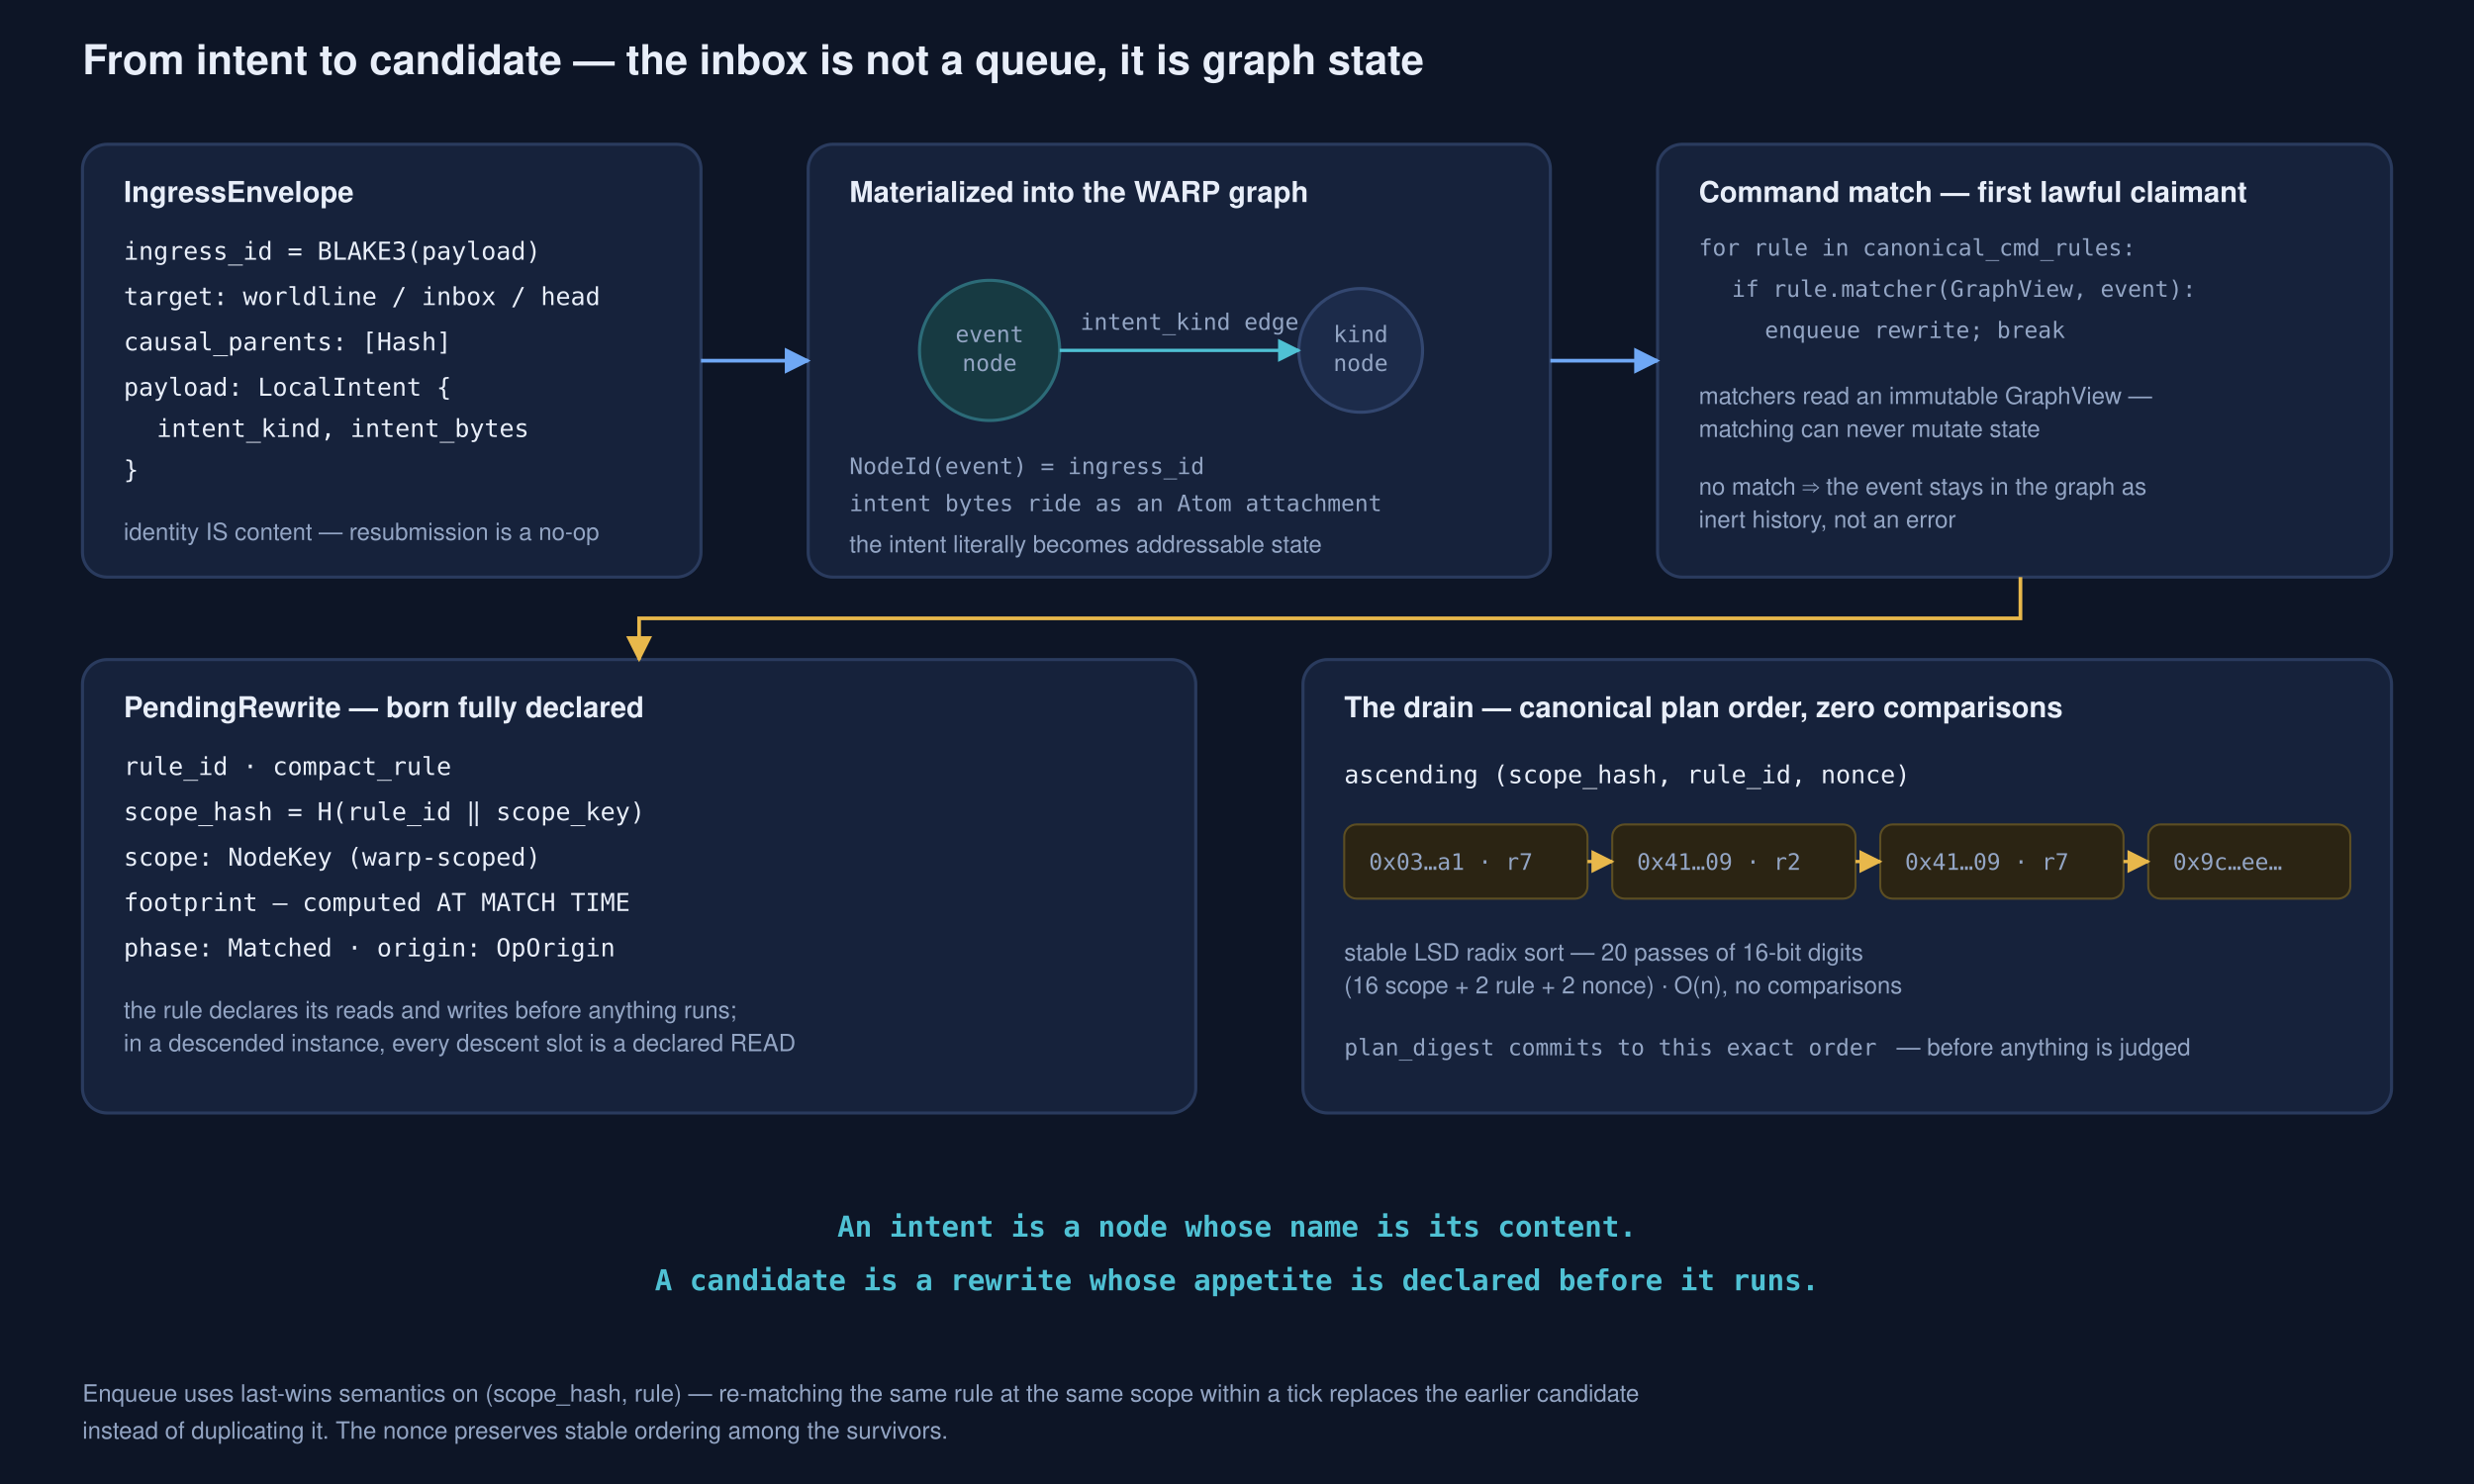
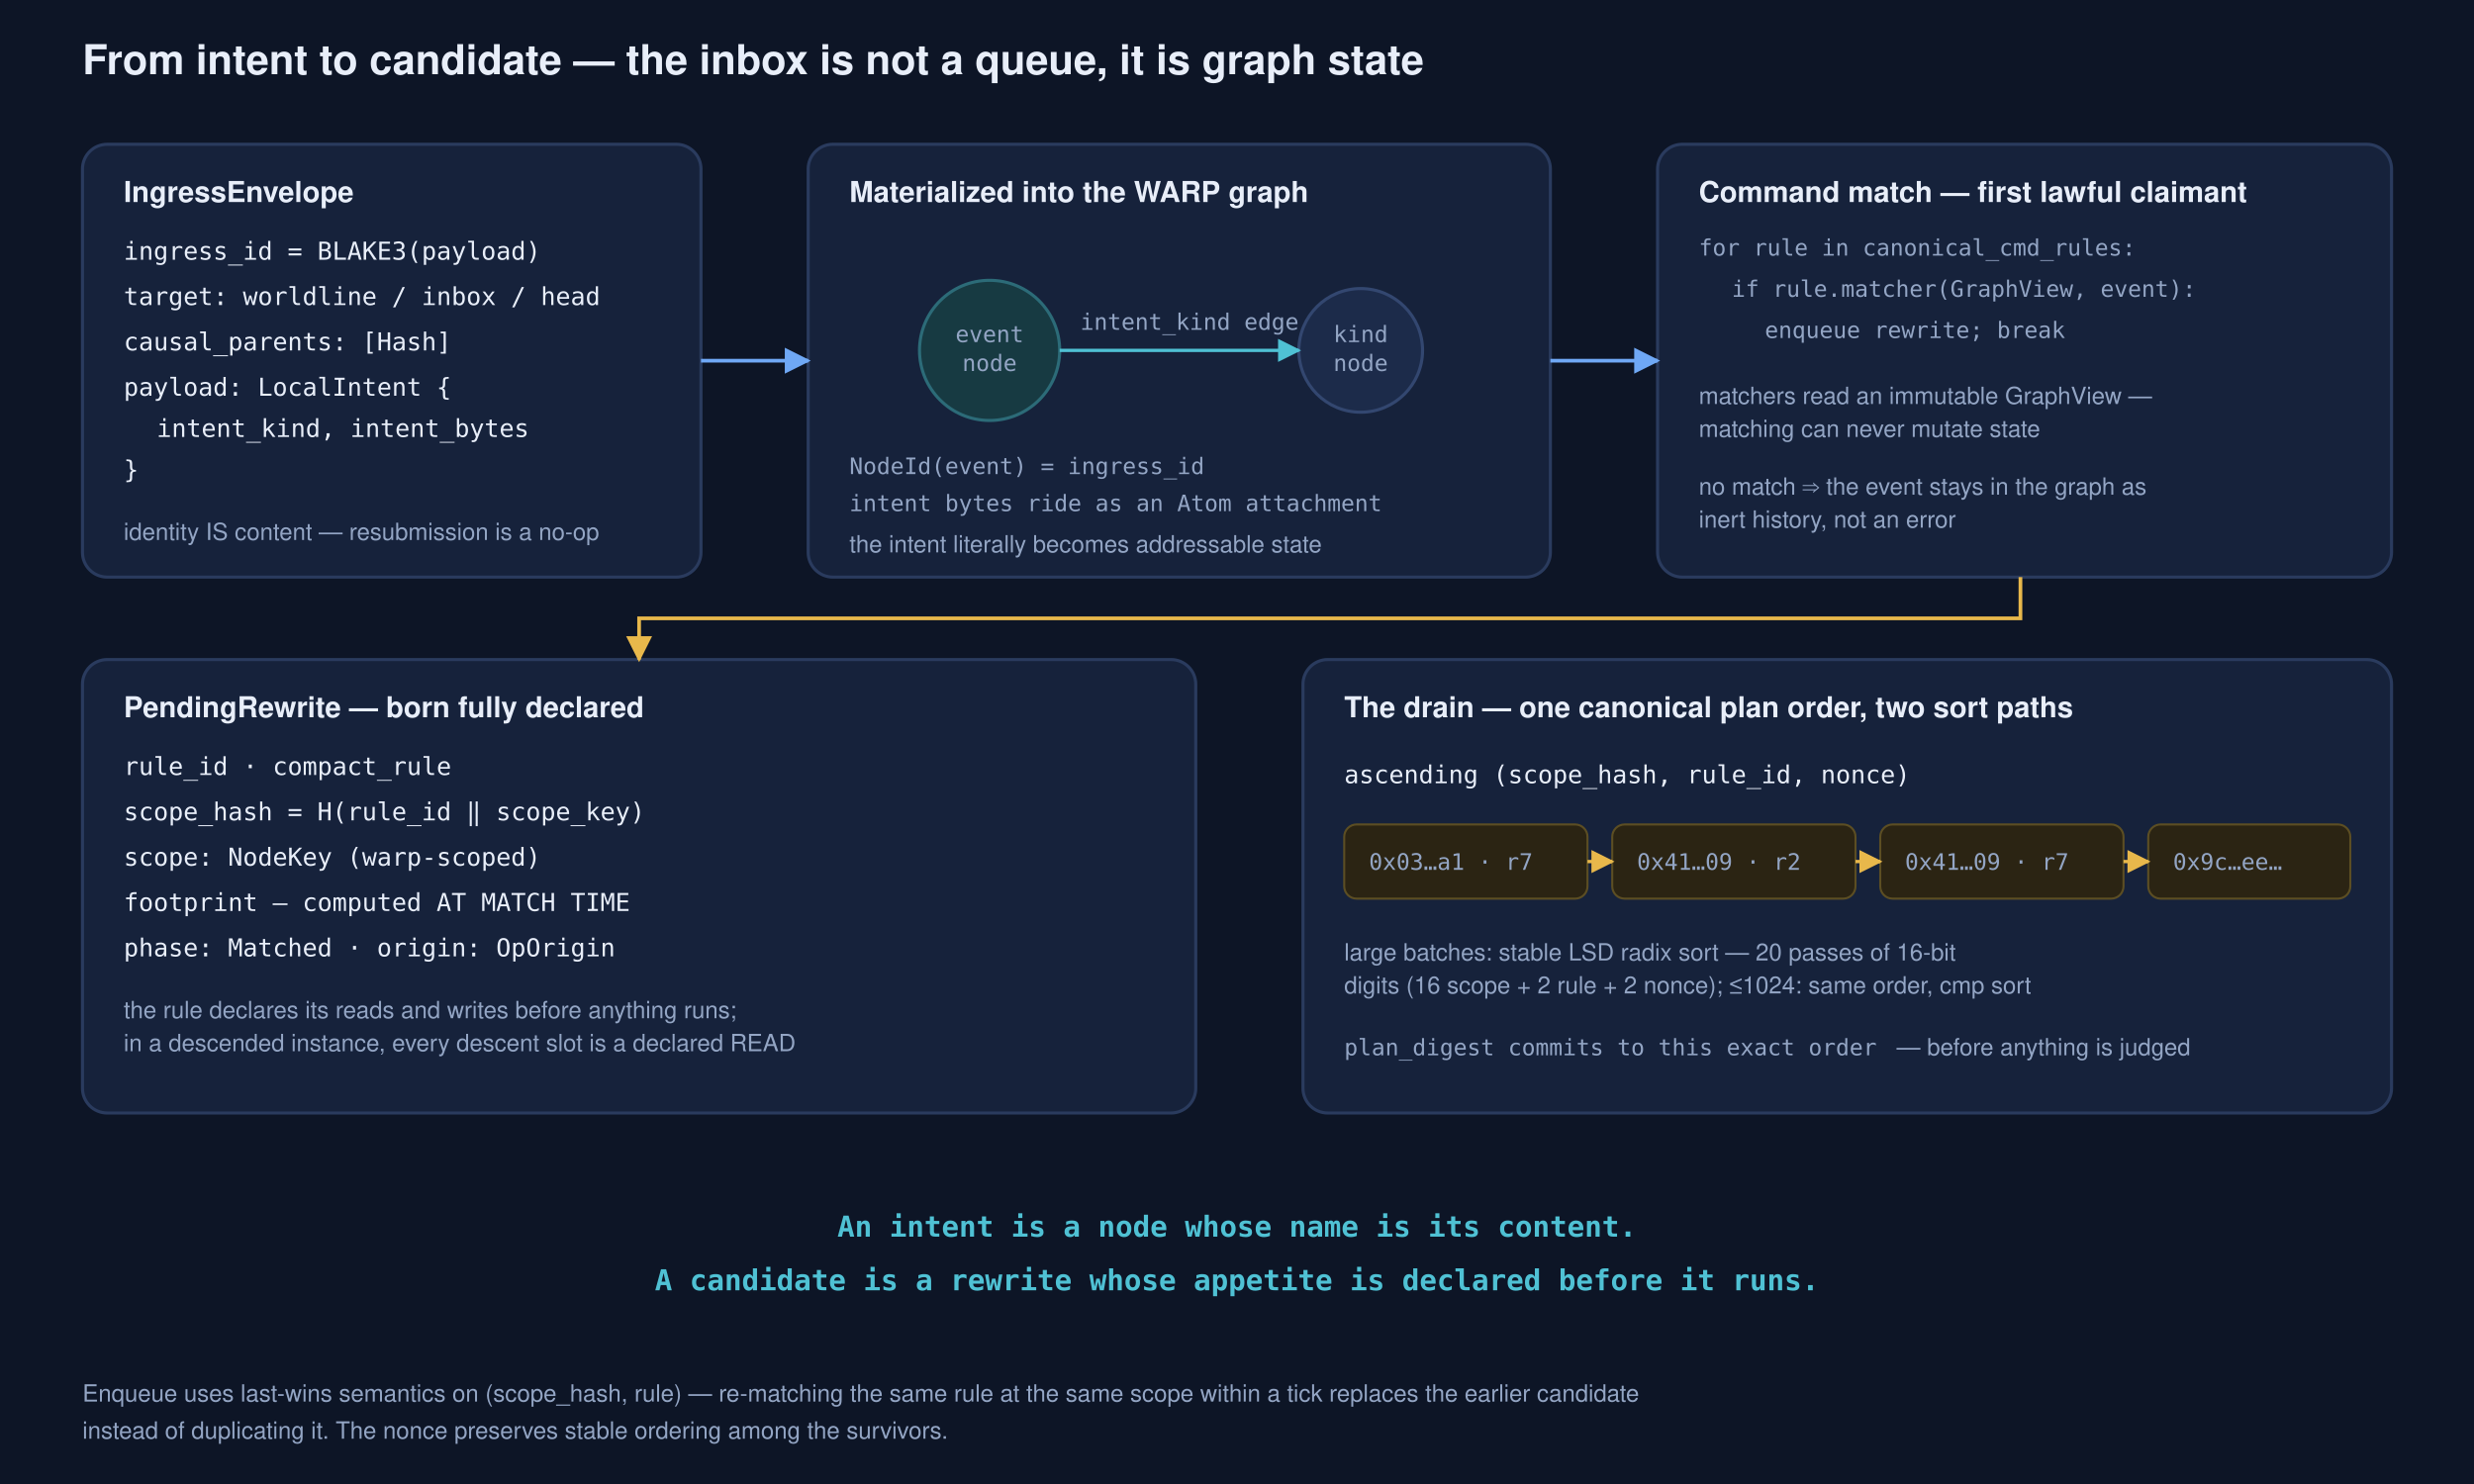
<svg xmlns="http://www.w3.org/2000/svg" viewBox="0 0 1200 720" width="1200" height="720" role="img" aria-labelledby="t">
  <style>
    .bg{fill:#0D1526}
    .plane{fill:#16223B;stroke:#2A3B5E;stroke-width:1.5}
    .item{fill:#1C2B4A;stroke:#334770;stroke-width:1}
    .title{font:700 20px ui-sans-serif,-apple-system,'Segoe UI',Helvetica,Arial,sans-serif;fill:#E8EEF9}
    .ptitle{font:700 14px ui-sans-serif,-apple-system,'Segoe UI',Helvetica,Arial,sans-serif;fill:#E8EEF9}
    .txt{font:13px ui-sans-serif,-apple-system,'Segoe UI',Helvetica,Arial,sans-serif;fill:#E8EEF9}
    .sub{font:11.5px ui-sans-serif,-apple-system,'Segoe UI',Helvetica,Arial,sans-serif;fill:#93A5C4}
    .mono{font:12px ui-monospace,SFMono-Regular,Menlo,Consolas,monospace;fill:#E8EEF9}
    .monosm{font:11px ui-monospace,SFMono-Regular,Menlo,Consolas,monospace;fill:#93A5C4}
    .mantra{font:600 14px ui-monospace,SFMono-Regular,Menlo,Consolas,monospace;fill:#4FC1D4}
  </style>
  <defs>
    <marker id="aB2" viewBox="0 0 10 10" refX="9" refY="5" markerWidth="7" markerHeight="7" orient="auto-start-reverse">
      <path d="M0 0L10 5L0 10z" fill="#6FA8F5" />
    </marker>
    <marker id="aT2" viewBox="0 0 10 10" refX="9" refY="5" markerWidth="7" markerHeight="7" orient="auto-start-reverse">
      <path d="M0 0L10 5L0 10z" fill="#4FC1D4" />
    </marker>
    <marker id="aA2" viewBox="0 0 10 10" refX="9" refY="5" markerWidth="7" markerHeight="7" orient="auto-start-reverse">
      <path d="M0 0L10 5L0 10z" fill="#E8B84B" />
    </marker>
  </defs>
  <rect class="bg" x="0" y="0" width="1200" height="720" />
  <text class="title" x="40" y="36">From intent to candidate — the inbox is not a queue, it is graph state</text>
  <rect class="plane" x="40" y="70" width="300" height="210" rx="12" />
  <text class="ptitle" x="60" y="98" fill="#6FA8F5">IngressEnvelope</text>
  <text class="mono" x="60" y="126" fill="#4FC1D4">ingress_id = BLAKE3(payload)</text>
  <text class="mono" x="60" y="148">target: worldline / inbox / head</text>
  <text class="mono" x="60" y="170">causal_parents: [Hash]</text>
  <text class="mono" x="60" y="192">payload: LocalIntent {</text>
  <text class="mono" x="76" y="212">intent_kind, intent_bytes</text>
  <text class="mono" x="60" y="232">}</text>
  <text class="sub" x="60" y="262">identity IS content — resubmission is a no-op</text>
  <rect class="plane" x="392" y="70" width="360" height="210" rx="12" stroke="#25505C" />
  <text class="ptitle" x="412" y="98" fill="#4FC1D4">Materialized into the WARP graph</text>
  <circle cx="480" cy="170" r="34" fill="#173A42" stroke="#2C6B78" stroke-width="1.5" />
  <text class="monosm" x="480" y="166" text-anchor="middle" fill="#E8EEF9">event</text>
  <text class="monosm" x="480" y="180" text-anchor="middle" fill="#4FC1D4">node</text>
  <circle cx="660" cy="170" r="30" fill="#1C2B4A" stroke="#334770" stroke-width="1.5" />
  <text class="monosm" x="660" y="166" text-anchor="middle" fill="#E8EEF9">kind</text>
  <text class="monosm" x="660" y="180" text-anchor="middle" fill="#93A5C4">node</text>
  <path d="M514 170 L630 170" fill="none" stroke="#4FC1D4" stroke-width="1.6" marker-end="url(#aT2)" />
  <text class="monosm" x="524" y="160" fill="#4FC1D4">intent_kind edge</text>
  <text class="monosm" x="412" y="230" fill="#E8EEF9">NodeId(event) = ingress_id</text>
  <text class="monosm" x="412" y="248" fill="#93A5C4">intent bytes ride as an Atom attachment</text>
  <text class="sub" x="412" y="268">the intent literally becomes addressable state</text>
  <path d="M340 175 L392 175" fill="none" stroke="#6FA8F5" stroke-width="1.8" marker-end="url(#aB2)" />
  <rect class="plane" x="804" y="70" width="356" height="210" rx="12" />
  <text class="ptitle" x="824" y="98">Command match — first lawful claimant</text>
  <text class="monosm" x="824" y="124" fill="#E8EEF9">for rule in canonical_cmd_rules:</text>
  <text class="monosm" x="840" y="144" fill="#E8EEF9">if rule.matcher(GraphView, event):</text>
  <text class="monosm" x="856" y="164" fill="#57C793">enqueue rewrite; break</text>
  <text class="sub" x="824" y="196">matchers read an immutable GraphView —</text>
  <text class="sub" x="824" y="212">matching can never mutate state</text>
  <text class="sub" x="824" y="240">no match ⇒ the event stays in the graph as</text>
  <text class="sub" x="824" y="256">inert history, not an error</text>
  <path d="M752 175 L804 175" fill="none" stroke="#6FA8F5" stroke-width="1.8" marker-end="url(#aB2)" />
  <rect class="plane" x="40" y="320" width="540" height="220" rx="12" stroke="#5C4E23" />
  <text class="ptitle" x="60" y="348" fill="#E8B84B">PendingRewrite — born fully declared</text>
  <text class="mono" x="60" y="376">rule_id · compact_rule</text>
  <text class="mono" x="60" y="398" fill="#E8B84B">scope_hash = H(rule_id ‖ scope_key)</text>
  <text class="mono" x="60" y="420">scope: NodeKey (warp-scoped)</text>
  <text class="mono" x="60" y="442" fill="#E8B84B">footprint — computed AT MATCH TIME</text>
  <text class="mono" x="60" y="464">phase: Matched · origin: OpOrigin</text>
  <text class="sub" x="60" y="494">the rule declares its reads and writes before anything runs;</text>
  <text class="sub" x="60" y="510">in a descended instance, every descent slot is a declared READ</text>
  <path d="M980 280 L980 300 L310 300 L310 320" fill="none" stroke="#E8B84B" stroke-width="1.8" marker-end="url(#aA2)" />
  <rect class="plane" x="632" y="320" width="528" height="220" rx="12" stroke="#5C4E23" />
-   <text class="ptitle" x="652" y="348" fill="#E8B84B">The drain — canonical plan order, zero comparisons</text>
+   <text class="ptitle" x="652" y="348" fill="#E8B84B">The drain — one canonical plan order, two sort paths</text>
  <text class="mono" x="652" y="380" fill="#E8EEF9">ascending (scope_hash, rule_id, nonce)</text>
  <g>
    <rect x="652" y="400" width="118" height="36" rx="6" fill="#2B2413" stroke="#5C4E23" />
    <text class="monosm" x="664" y="422" fill="#E8B84B">0x03…a1 · r7</text>
    <rect x="782" y="400" width="118" height="36" rx="6" fill="#2B2413" stroke="#5C4E23" />
    <text class="monosm" x="794" y="422" fill="#E8B84B">0x41…09 · r2</text>
    <rect x="912" y="400" width="118" height="36" rx="6" fill="#2B2413" stroke="#5C4E23" />
    <text class="monosm" x="924" y="422" fill="#E8B84B">0x41…09 · r7</text>
    <rect x="1042" y="400" width="98" height="36" rx="6" fill="#2B2413" stroke="#5C4E23" />
    <text class="monosm" x="1054" y="422" fill="#E8B84B">0x9c…ee…</text>
    <path d="M770 418 L782 418" fill="none" stroke="#E8B84B" stroke-width="1.6" marker-end="url(#aA2)" />
    <path d="M900 418 L912 418" fill="none" stroke="#E8B84B" stroke-width="1.6" marker-end="url(#aA2)" />
    <path d="M1030 418 L1042 418" fill="none" stroke="#E8B84B" stroke-width="1.6" marker-end="url(#aA2)" />
  </g>
-   <text class="sub" x="652" y="466">stable LSD radix sort — 20 passes of 16-bit digits</text>
-   <text class="sub" x="652" y="482">(16 scope + 2 rule + 2 nonce) · O(n), no comparisons</text>
+   <text class="sub" x="652" y="466">large batches: stable LSD radix sort — 20 passes of 16-bit</text>
+   <text class="sub" x="652" y="482">digits (16 scope + 2 rule + 2 nonce); ≤1024: same order, cmp sort</text>
  <text class="monosm" x="652" y="512" fill="#57C793">plan_digest commits to this exact order</text>
  <text class="sub" x="920" y="512">— before anything is judged</text>
  <text class="mantra" x="600" y="600" text-anchor="middle">An intent is a node whose name is its content.</text>
  <text class="mantra" x="600" y="626" text-anchor="middle">A candidate is a rewrite whose appetite is declared before it runs.</text>
  <text class="sub" x="40" y="680">Enqueue uses last-wins semantics on (scope_hash, rule) — re-matching the same rule at the same scope within a tick replaces the earlier candidate</text>
  <text class="sub" x="40" y="698">instead of duplicating it. The nonce preserves stable ordering among the survivors.</text>
</svg>
